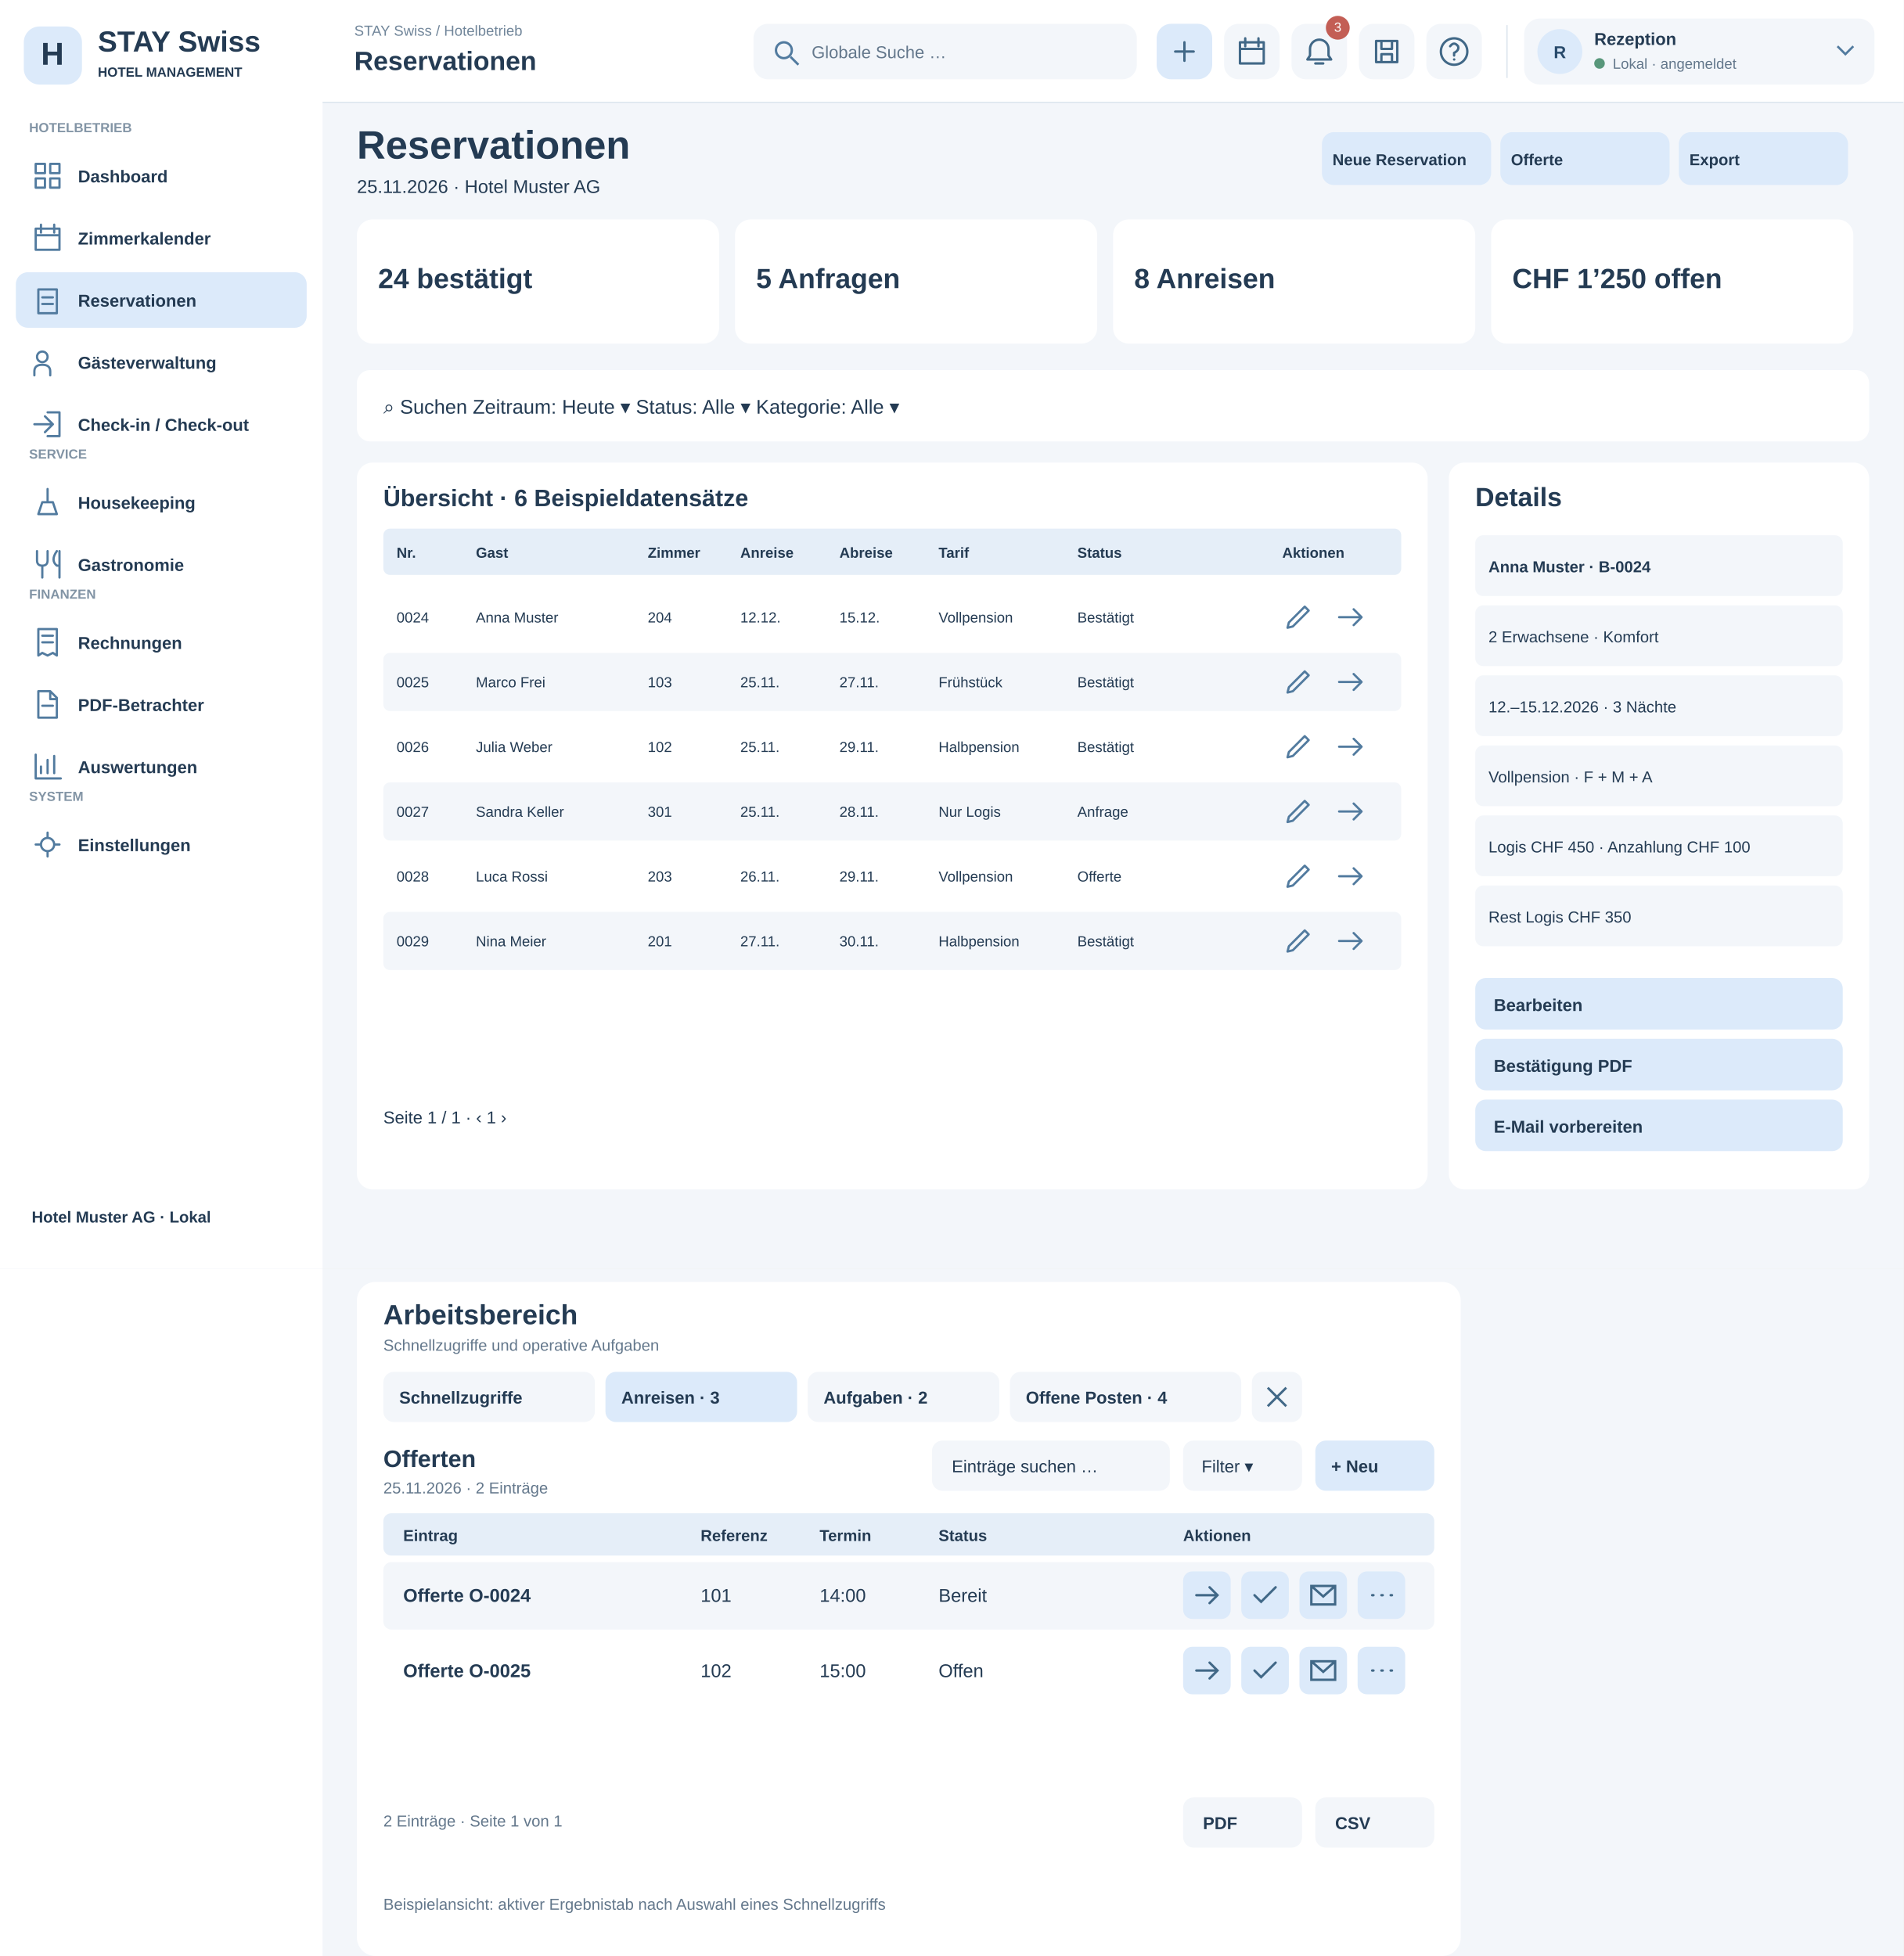
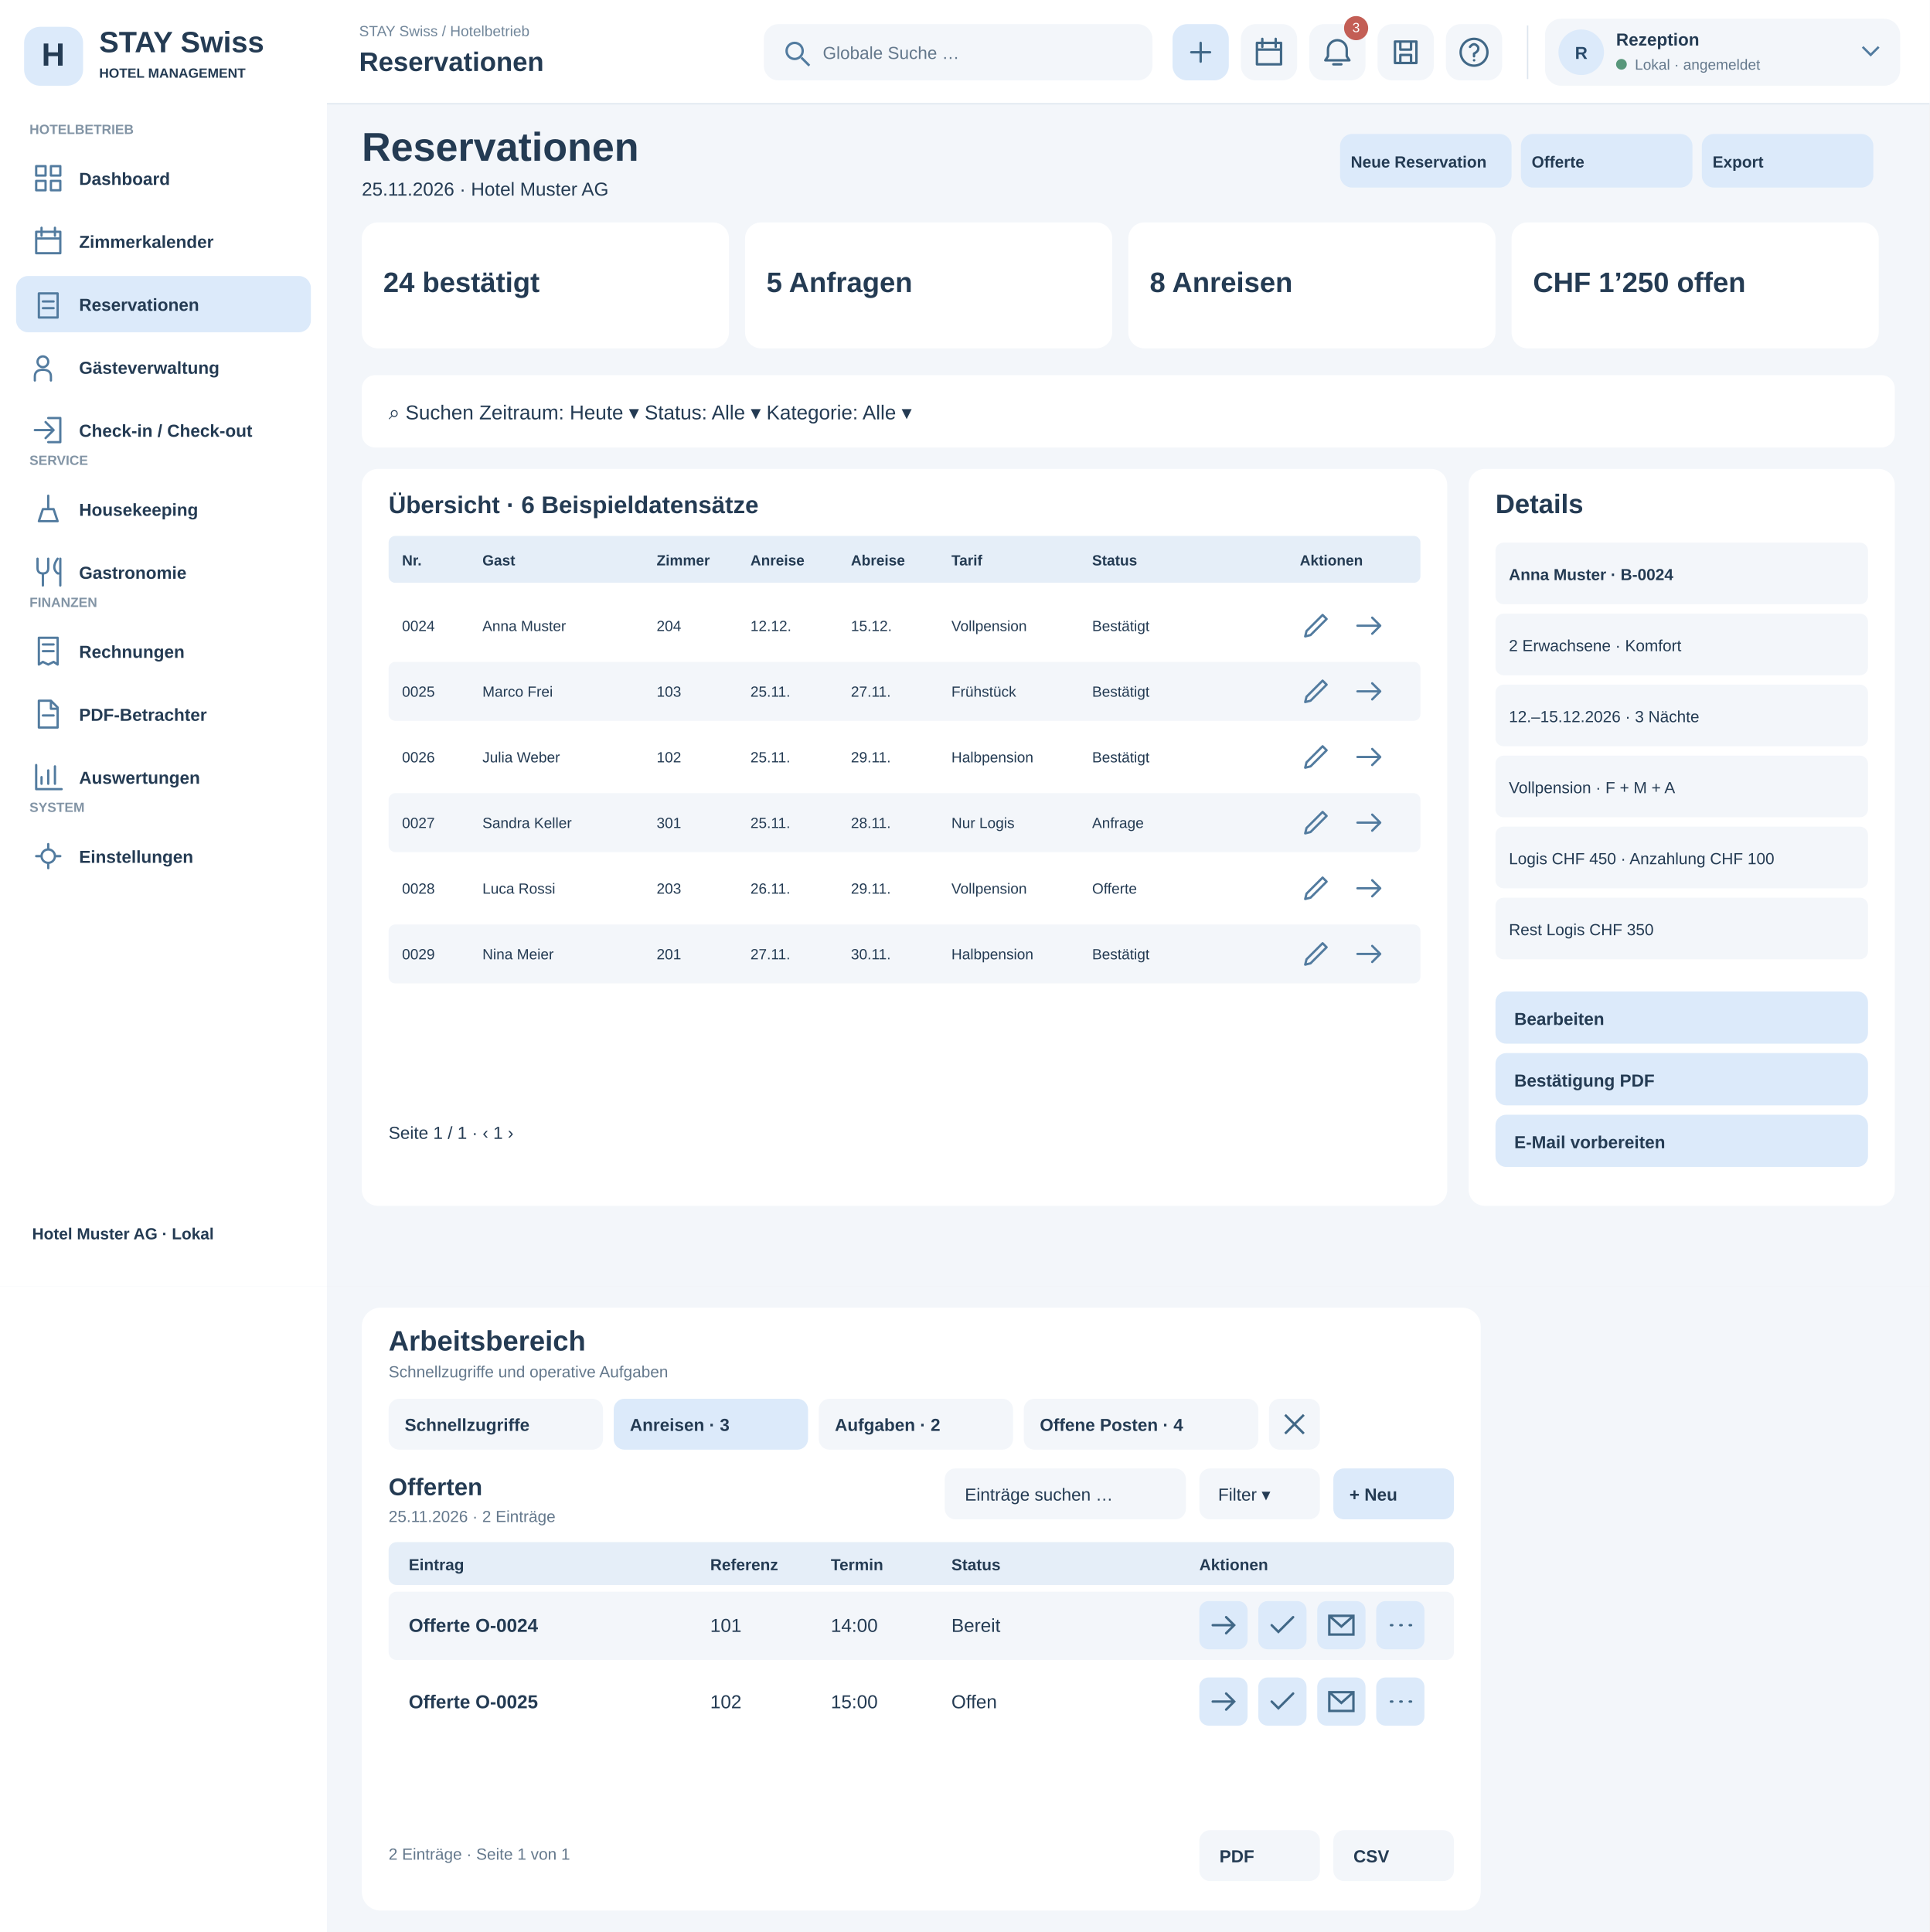
- <svg xmlns="http://www.w3.org/2000/svg" width="1440" height="1480" viewBox="0 0 1440 1480">
+ <svg xmlns="http://www.w3.org/2000/svg" width="1440" height="1442" viewBox="0 0 1440 1442">
  <rect x="0" y="0" width="1440" height="960" fill="#f3f6fa" rx="0" />
  <rect x="0" y="0" width="244" height="960" fill="#fff" rx="0" />
  <rect x="18" y="20" width="44" height="44" fill="#dceafa" rx="12" />
  <text x="31" y="49" font-family="Arial,sans-serif" font-size="24" font-weight="700" fill="#243b53">H</text>
  <text x="74" y="39" font-family="Arial,sans-serif" font-size="22" font-weight="700" fill="#243b53">STAY Swiss</text>
  <text x="74" y="58" font-family="Arial,sans-serif" font-size="10" font-weight="600" fill="#243b53">HOTEL MANAGEMENT</text>
  <text x="22" y="100" font-family="Arial,sans-serif" font-size="10" font-weight="700" fill="#8294a5">HOTELBETRIEB</text>
  <rect x="12" y="112" width="220" height="42" fill="#fff" rx="9" />
  <g transform="translate(24,121)" fill="none" stroke="#527b9f" stroke-width="1.7" stroke-linejoin="round" stroke-linecap="round">
    <path d="M3 3h7v7H3zM14 3h7v7h-7zM3 14h7v7H3zM14 14h7v7h-7z" />
  </g>
  <text x="59" y="138" font-family="Arial,sans-serif" font-size="13" font-weight="600" fill="#243b53">Dashboard</text>
  <rect x="12" y="159" width="220" height="42" fill="#fff" rx="9" />
  <g transform="translate(24,168)" fill="none" stroke="#527b9f" stroke-width="1.7" stroke-linejoin="round" stroke-linecap="round">
    <path d="M3 5h18v16H3zM7 2v6M17 2v6M3 10h18" />
  </g>
  <text x="59" y="185" font-family="Arial,sans-serif" font-size="13" font-weight="600" fill="#243b53">Zimmerkalender</text>
  <rect x="12" y="206" width="220" height="42" fill="#dceafa" rx="9" />
  <g transform="translate(24,215)" fill="none" stroke="#527b9f" stroke-width="1.7" stroke-linejoin="round" stroke-linecap="round">
    <path d="M5 4h14v18H5zM8 10h8M8 15h8" />
  </g>
  <text x="59" y="232" font-family="Arial,sans-serif" font-size="13" font-weight="600" fill="#243b53">Reservationen</text>
  <rect x="12" y="253" width="220" height="42" fill="#fff" rx="9" />
  <g transform="translate(24,262)" fill="none" stroke="#527b9f" stroke-width="1.7" stroke-linejoin="round" stroke-linecap="round">
    <path d="M8 12a4 4 0 1 0 0-8a4 4 0 1 0 0 8M2 22v-3q0-5 6-5t6 5v3" />
  </g>
  <text x="59" y="279" font-family="Arial,sans-serif" font-size="13" font-weight="600" fill="#243b53">Gästeverwaltung</text>
  <rect x="12" y="300" width="220" height="42" fill="#fff" rx="9" />
  <g transform="translate(24,309)" fill="none" stroke="#527b9f" stroke-width="1.7" stroke-linejoin="round" stroke-linecap="round">
    <path d="M12 3h9v18h-9M2 12h14M10 6l6 6-6 6" />
  </g>
  <text x="59" y="326" font-family="Arial,sans-serif" font-size="13" font-weight="600" fill="#243b53">Check-in / Check-out</text>
  <text x="22" y="347" font-family="Arial,sans-serif" font-size="10" font-weight="700" fill="#8294a5">SERVICE</text>
  <rect x="12" y="359" width="220" height="42" fill="#fff" rx="9" />
  <g transform="translate(24,368)" fill="none" stroke="#527b9f" stroke-width="1.7" stroke-linejoin="round" stroke-linecap="round">
    <path d="M5 21h14l-3-9H8zM12 12V2" />
  </g>
  <text x="59" y="385" font-family="Arial,sans-serif" font-size="13" font-weight="600" fill="#243b53">Housekeeping</text>
  <rect x="12" y="406" width="220" height="42" fill="#fff" rx="9" />
  <g transform="translate(24,415)" fill="none" stroke="#527b9f" stroke-width="1.7" stroke-linejoin="round" stroke-linecap="round">
    <path d="M4 2v7q0 4 4 4t4-4V2M8 13v9M19 2q-5 7 0 11h2M21 2v20" />
  </g>
  <text x="59" y="432" font-family="Arial,sans-serif" font-size="13" font-weight="600" fill="#243b53">Gastronomie</text>
  <text x="22" y="453" font-family="Arial,sans-serif" font-size="10" font-weight="700" fill="#8294a5">FINANZEN</text>
  <rect x="12" y="465" width="220" height="42" fill="#fff" rx="9" />
  <g transform="translate(24,474)" fill="none" stroke="#527b9f" stroke-width="1.7" stroke-linejoin="round" stroke-linecap="round">
    <path d="M5 2h14v20l-3-2-4 2-4-2-3 2zM8 7h8M8 12h8" />
  </g>
  <text x="59" y="491" font-family="Arial,sans-serif" font-size="13" font-weight="600" fill="#243b53">Rechnungen</text>
  <rect x="12" y="512" width="220" height="42" fill="#fff" rx="9" />
  <g transform="translate(24,521)" fill="none" stroke="#527b9f" stroke-width="1.7" stroke-linejoin="round" stroke-linecap="round">
    <path d="M5 2h9l5 5v15H5zM14 2v6h5M8 13h8" />
  </g>
  <text x="59" y="538" font-family="Arial,sans-serif" font-size="13" font-weight="600" fill="#243b53">PDF-Betrachter</text>
  <rect x="12" y="559" width="220" height="42" fill="#fff" rx="9" />
  <g transform="translate(24,568)" fill="none" stroke="#527b9f" stroke-width="1.7" stroke-linejoin="round" stroke-linecap="round">
    <path d="M3 3v18h19M7 17v-5M12 17V7M17 17V4" />
  </g>
  <text x="59" y="585" font-family="Arial,sans-serif" font-size="13" font-weight="600" fill="#243b53">Auswertungen</text>
  <text x="22" y="606" font-family="Arial,sans-serif" font-size="10" font-weight="700" fill="#8294a5">SYSTEM</text>
  <rect x="12" y="618" width="220" height="42" fill="#fff" rx="9" />
  <g transform="translate(24,627)" fill="none" stroke="#527b9f" stroke-width="1.7" stroke-linejoin="round" stroke-linecap="round">
    <path d="M12 3v3M12 18v3M3 12h3M18 12h3M12 7a5 5 0 1 0 0 10a5 5 0 1 0 0-10" />
  </g>
  <text x="59" y="644" font-family="Arial,sans-serif" font-size="13" font-weight="600" fill="#243b53">Einstellungen</text>
  <text x="24" y="925" font-family="Arial,sans-serif" font-size="12" font-weight="600" fill="#243b53">Hotel Muster AG · Lokal</text>
  <rect x="244" y="0" width="1196" height="78" fill="#fff" rx="0" />
  <text x="270" y="47" font-family="Arial,sans-serif" font-size="17" font-weight="700" fill="#243b53">Hotelbetrieb / Reservationen</text>
  <rect x="825" y="19" width="310" height="40" fill="#f3f6fa" rx="10" />
  <text x="845" y="44" font-family="Arial,sans-serif" font-size="14" font-weight="400" fill="#243b53">⌕  Globale Suche</text>
  <text x="1160" y="44" font-family="Arial,sans-serif" font-size="15" font-weight="700" fill="#243b53">♧     ?     Rezeption ▾</text>
  <text x="270" y="120" font-family="Arial,sans-serif" font-size="30" font-weight="700" fill="#243b53">Reservationen</text>
  <text x="270" y="146" font-family="Arial,sans-serif" font-size="14" font-weight="400" fill="#243b53">25.11.2026 · Hotel Muster AG</text>
  <rect x="1000" y="100" width="128" height="40" fill="#dceafa" rx="9" />
  <text x="1008" y="125" font-family="Arial,sans-serif" font-size="12" font-weight="700" fill="#243b53">Neue Reservation</text>
  <rect x="1135" y="100" width="128" height="40" fill="#dceafa" rx="9" />
  <text x="1143" y="125" font-family="Arial,sans-serif" font-size="12" font-weight="700" fill="#243b53">Offerte</text>
  <rect x="1270" y="100" width="128" height="40" fill="#dceafa" rx="9" />
  <text x="1278" y="125" font-family="Arial,sans-serif" font-size="12" font-weight="700" fill="#243b53">Export</text>
  <rect x="270" y="166" width="274" height="94" fill="#fff" rx="12" />
  <text x="286" y="218" font-family="Arial,sans-serif" font-size="21" font-weight="700" fill="#243b53">24 bestätigt</text>
  <rect x="556" y="166" width="274" height="94" fill="#fff" rx="12" />
  <text x="572" y="218" font-family="Arial,sans-serif" font-size="21" font-weight="700" fill="#243b53">5 Anfragen</text>
  <rect x="842" y="166" width="274" height="94" fill="#fff" rx="12" />
  <text x="858" y="218" font-family="Arial,sans-serif" font-size="21" font-weight="700" fill="#243b53">8 Anreisen</text>
  <rect x="1128" y="166" width="274" height="94" fill="#fff" rx="12" />
  <text x="1144" y="218" font-family="Arial,sans-serif" font-size="21" font-weight="700" fill="#243b53">CHF 1’250 offen</text>
  <rect x="270" y="280" width="1144" height="54" fill="#fff" rx="10" />
  <text x="290" y="313" font-family="Arial,sans-serif" font-size="15" font-weight="400" fill="#243b53">⌕  Suchen                 Zeitraum: Heute ▾                 Status: Alle ▾                 Kategorie: Alle ▾</text>
  <rect x="270" y="350" width="810" height="550" fill="#fff" rx="12" />
  <rect x="1096" y="350" width="318" height="550" fill="#fff" rx="12" />
  <text x="290" y="383" font-family="Arial,sans-serif" font-size="18" font-weight="700" fill="#243b53">Übersicht · 6 Beispieldatensätze</text>
  <rect x="290" y="400" width="770" height="35" fill="#e5eef8" rx="5" />
  <text x="300" y="422" font-family="Arial,sans-serif" font-size="11" font-weight="700" fill="#243b53">Nr.</text>
  <text x="360" y="422" font-family="Arial,sans-serif" font-size="11" font-weight="700" fill="#243b53">Gast</text>
  <text x="490" y="422" font-family="Arial,sans-serif" font-size="11" font-weight="700" fill="#243b53">Zimmer</text>
  <text x="560" y="422" font-family="Arial,sans-serif" font-size="11" font-weight="700" fill="#243b53">Anreise</text>
  <text x="635" y="422" font-family="Arial,sans-serif" font-size="11" font-weight="700" fill="#243b53">Abreise</text>
  <text x="710" y="422" font-family="Arial,sans-serif" font-size="11" font-weight="700" fill="#243b53">Tarif</text>
  <text x="815" y="422" font-family="Arial,sans-serif" font-size="11" font-weight="700" fill="#243b53">Status</text>
  <text x="970" y="422" font-family="Arial,sans-serif" font-size="11" font-weight="700" fill="#243b53">Aktionen</text>
  <rect x="290" y="445" width="770" height="44" fill="#fff" rx="5" />
  <text x="300" y="471" font-family="Arial,sans-serif" font-size="11" font-weight="400" fill="#243b53">0024</text>
  <text x="360" y="471" font-family="Arial,sans-serif" font-size="11" font-weight="400" fill="#243b53">Anna Muster</text>
  <text x="490" y="471" font-family="Arial,sans-serif" font-size="11" font-weight="400" fill="#243b53">204</text>
  <text x="560" y="471" font-family="Arial,sans-serif" font-size="11" font-weight="400" fill="#243b53">12.12.</text>
  <text x="635" y="471" font-family="Arial,sans-serif" font-size="11" font-weight="400" fill="#243b53">15.12.</text>
  <text x="710" y="471" font-family="Arial,sans-serif" font-size="11" font-weight="400" fill="#243b53">Vollpension</text>
  <text x="815" y="471" font-family="Arial,sans-serif" font-size="11" font-weight="400" fill="#243b53">Bestätigt</text>
  <g transform="translate(970,455)" fill="none" stroke="#527b9f" stroke-width="1.7" stroke-linejoin="round" stroke-linecap="round">
    <path d="M4 20l4-1 12-12-3-3L5 16z" />
  </g>
  <g transform="translate(1010,455)" fill="none" stroke="#527b9f" stroke-width="1.7" stroke-linejoin="round" stroke-linecap="round">
    <path d="M3 12h17M14 6l6 6-6 6" />
  </g>
  <rect x="290" y="494" width="770" height="44" fill="#f3f6fa" rx="5" />
  <text x="300" y="520" font-family="Arial,sans-serif" font-size="11" font-weight="400" fill="#243b53">0025</text>
  <text x="360" y="520" font-family="Arial,sans-serif" font-size="11" font-weight="400" fill="#243b53">Marco Frei</text>
  <text x="490" y="520" font-family="Arial,sans-serif" font-size="11" font-weight="400" fill="#243b53">103</text>
  <text x="560" y="520" font-family="Arial,sans-serif" font-size="11" font-weight="400" fill="#243b53">25.11.</text>
  <text x="635" y="520" font-family="Arial,sans-serif" font-size="11" font-weight="400" fill="#243b53">27.11.</text>
  <text x="710" y="520" font-family="Arial,sans-serif" font-size="11" font-weight="400" fill="#243b53">Frühstück</text>
  <text x="815" y="520" font-family="Arial,sans-serif" font-size="11" font-weight="400" fill="#243b53">Bestätigt</text>
  <g transform="translate(970,504)" fill="none" stroke="#527b9f" stroke-width="1.7" stroke-linejoin="round" stroke-linecap="round">
    <path d="M4 20l4-1 12-12-3-3L5 16z" />
  </g>
  <g transform="translate(1010,504)" fill="none" stroke="#527b9f" stroke-width="1.7" stroke-linejoin="round" stroke-linecap="round">
    <path d="M3 12h17M14 6l6 6-6 6" />
  </g>
  <rect x="290" y="543" width="770" height="44" fill="#fff" rx="5" />
  <text x="300" y="569" font-family="Arial,sans-serif" font-size="11" font-weight="400" fill="#243b53">0026</text>
  <text x="360" y="569" font-family="Arial,sans-serif" font-size="11" font-weight="400" fill="#243b53">Julia Weber</text>
  <text x="490" y="569" font-family="Arial,sans-serif" font-size="11" font-weight="400" fill="#243b53">102</text>
  <text x="560" y="569" font-family="Arial,sans-serif" font-size="11" font-weight="400" fill="#243b53">25.11.</text>
  <text x="635" y="569" font-family="Arial,sans-serif" font-size="11" font-weight="400" fill="#243b53">29.11.</text>
  <text x="710" y="569" font-family="Arial,sans-serif" font-size="11" font-weight="400" fill="#243b53">Halbpension</text>
  <text x="815" y="569" font-family="Arial,sans-serif" font-size="11" font-weight="400" fill="#243b53">Bestätigt</text>
  <g transform="translate(970,553)" fill="none" stroke="#527b9f" stroke-width="1.7" stroke-linejoin="round" stroke-linecap="round">
    <path d="M4 20l4-1 12-12-3-3L5 16z" />
  </g>
  <g transform="translate(1010,553)" fill="none" stroke="#527b9f" stroke-width="1.7" stroke-linejoin="round" stroke-linecap="round">
    <path d="M3 12h17M14 6l6 6-6 6" />
  </g>
  <rect x="290" y="592" width="770" height="44" fill="#f3f6fa" rx="5" />
  <text x="300" y="618" font-family="Arial,sans-serif" font-size="11" font-weight="400" fill="#243b53">0027</text>
  <text x="360" y="618" font-family="Arial,sans-serif" font-size="11" font-weight="400" fill="#243b53">Sandra Keller</text>
  <text x="490" y="618" font-family="Arial,sans-serif" font-size="11" font-weight="400" fill="#243b53">301</text>
  <text x="560" y="618" font-family="Arial,sans-serif" font-size="11" font-weight="400" fill="#243b53">25.11.</text>
  <text x="635" y="618" font-family="Arial,sans-serif" font-size="11" font-weight="400" fill="#243b53">28.11.</text>
  <text x="710" y="618" font-family="Arial,sans-serif" font-size="11" font-weight="400" fill="#243b53">Nur Logis</text>
  <text x="815" y="618" font-family="Arial,sans-serif" font-size="11" font-weight="400" fill="#243b53">Anfrage</text>
  <g transform="translate(970,602)" fill="none" stroke="#527b9f" stroke-width="1.7" stroke-linejoin="round" stroke-linecap="round">
    <path d="M4 20l4-1 12-12-3-3L5 16z" />
  </g>
  <g transform="translate(1010,602)" fill="none" stroke="#527b9f" stroke-width="1.7" stroke-linejoin="round" stroke-linecap="round">
    <path d="M3 12h17M14 6l6 6-6 6" />
  </g>
  <rect x="290" y="641" width="770" height="44" fill="#fff" rx="5" />
  <text x="300" y="667" font-family="Arial,sans-serif" font-size="11" font-weight="400" fill="#243b53">0028</text>
  <text x="360" y="667" font-family="Arial,sans-serif" font-size="11" font-weight="400" fill="#243b53">Luca Rossi</text>
  <text x="490" y="667" font-family="Arial,sans-serif" font-size="11" font-weight="400" fill="#243b53">203</text>
  <text x="560" y="667" font-family="Arial,sans-serif" font-size="11" font-weight="400" fill="#243b53">26.11.</text>
  <text x="635" y="667" font-family="Arial,sans-serif" font-size="11" font-weight="400" fill="#243b53">29.11.</text>
  <text x="710" y="667" font-family="Arial,sans-serif" font-size="11" font-weight="400" fill="#243b53">Vollpension</text>
  <text x="815" y="667" font-family="Arial,sans-serif" font-size="11" font-weight="400" fill="#243b53">Offerte</text>
  <g transform="translate(970,651)" fill="none" stroke="#527b9f" stroke-width="1.7" stroke-linejoin="round" stroke-linecap="round">
    <path d="M4 20l4-1 12-12-3-3L5 16z" />
  </g>
  <g transform="translate(1010,651)" fill="none" stroke="#527b9f" stroke-width="1.7" stroke-linejoin="round" stroke-linecap="round">
    <path d="M3 12h17M14 6l6 6-6 6" />
  </g>
  <rect x="290" y="690" width="770" height="44" fill="#f3f6fa" rx="5" />
  <text x="300" y="716" font-family="Arial,sans-serif" font-size="11" font-weight="400" fill="#243b53">0029</text>
  <text x="360" y="716" font-family="Arial,sans-serif" font-size="11" font-weight="400" fill="#243b53">Nina Meier</text>
  <text x="490" y="716" font-family="Arial,sans-serif" font-size="11" font-weight="400" fill="#243b53">201</text>
  <text x="560" y="716" font-family="Arial,sans-serif" font-size="11" font-weight="400" fill="#243b53">27.11.</text>
  <text x="635" y="716" font-family="Arial,sans-serif" font-size="11" font-weight="400" fill="#243b53">30.11.</text>
  <text x="710" y="716" font-family="Arial,sans-serif" font-size="11" font-weight="400" fill="#243b53">Halbpension</text>
  <text x="815" y="716" font-family="Arial,sans-serif" font-size="11" font-weight="400" fill="#243b53">Bestätigt</text>
  <g transform="translate(970,700)" fill="none" stroke="#527b9f" stroke-width="1.7" stroke-linejoin="round" stroke-linecap="round">
    <path d="M4 20l4-1 12-12-3-3L5 16z" />
  </g>
  <g transform="translate(1010,700)" fill="none" stroke="#527b9f" stroke-width="1.7" stroke-linejoin="round" stroke-linecap="round">
    <path d="M3 12h17M14 6l6 6-6 6" />
  </g>
  <text x="290" y="850" font-family="Arial,sans-serif" font-size="13" font-weight="400" fill="#243b53">Seite 1 / 1 · ‹  1  ›</text>
  <text x="1116" y="383" font-family="Arial,sans-serif" font-size="20" font-weight="700" fill="#243b53">Details</text>
  <rect x="1116" y="405" width="278" height="46" fill="#f3f6fa" rx="6" />
  <text x="1126" y="433" font-family="Arial,sans-serif" font-size="12" font-weight="700" fill="#243b53">Anna Muster · B-0024</text>
  <rect x="1116" y="458" width="278" height="46" fill="#f3f6fa" rx="6" />
  <text x="1126" y="486" font-family="Arial,sans-serif" font-size="12" font-weight="400" fill="#243b53">2 Erwachsene · Komfort</text>
  <rect x="1116" y="511" width="278" height="46" fill="#f3f6fa" rx="6" />
  <text x="1126" y="539" font-family="Arial,sans-serif" font-size="12" font-weight="400" fill="#243b53">12.–15.12.2026 · 3 Nächte</text>
  <rect x="1116" y="564" width="278" height="46" fill="#f3f6fa" rx="6" />
  <text x="1126" y="592" font-family="Arial,sans-serif" font-size="12" font-weight="400" fill="#243b53">Vollpension · F + M + A</text>
  <rect x="1116" y="617" width="278" height="46" fill="#f3f6fa" rx="6" />
  <text x="1126" y="645" font-family="Arial,sans-serif" font-size="12" font-weight="400" fill="#243b53">Logis CHF 450 · Anzahlung CHF 100</text>
  <rect x="1116" y="670" width="278" height="46" fill="#f3f6fa" rx="6" />
  <text x="1126" y="698" font-family="Arial,sans-serif" font-size="12" font-weight="400" fill="#243b53">Rest Logis CHF 350</text>
  <rect x="1116" y="740" width="278" height="39" fill="#dceafa" rx="8" />
  <text x="1130" y="765" font-family="Arial,sans-serif" font-size="13" font-weight="700" fill="#243b53">Bearbeiten</text>
  <rect x="1116" y="786" width="278" height="39" fill="#dceafa" rx="8" />
  <text x="1130" y="811" font-family="Arial,sans-serif" font-size="13" font-weight="700" fill="#243b53">Bestätigung PDF</text>
  <rect x="1116" y="832" width="278" height="39" fill="#dceafa" rx="8" />
  <text x="1130" y="857" font-family="Arial,sans-serif" font-size="13" font-weight="700" fill="#243b53">E-Mail vorbereiten</text>
  <g id="premium-header">
    <style>.header-action:hover rect,.header-action:focus rect{fill:#c5dff4}.header-action{cursor:pointer}.header-action:focus{outline:none}</style>
    <rect x="244" y="0" width="1196" height="78" fill="#fff" />
    <path d="M244 77.5H1440" stroke="#dce5ee" />
    <text x="268" y="27" font-family="Arial" font-size="11" fill="#71869a">STAY Swiss / Hotelbetrieb</text>
    <text x="268" y="53" font-family="Arial" font-size="20" font-weight="700" fill="#243b53">Reservationen</text>
    <g class="header-action" tabindex="0" aria-label="Globale Suche">
      <rect x="570" y="18" width="290" height="42" rx="11" fill="#f3f6fa" />
      <g transform="translate(584,29)" stroke="#527b9f" fill="none" stroke-width="1.8">
        <circle cx="9" cy="9" r="6" />
        <path d="M14 14l6 6" />
      </g>
      <text x="614" y="44" font-family="Arial" font-size="13" fill="#64788c">Globale Suche …</text>
    </g>
    <g class="header-action" tabindex="0" aria-label="Neue Reservation">
      <rect x="875" y="18" width="42" height="42" rx="11" fill="#dceafa" />
      <g transform="translate(884,27)" stroke="#416887" fill="none" stroke-width="1.8" stroke-linecap="round" stroke-linejoin="round">
        <path d="M12 5v14M5 12h14" />
      </g>
    </g>
    <g class="header-action" tabindex="0" aria-label="Tageskalender">
      <rect x="926" y="18" width="42" height="42" rx="11" fill="#f3f6fa" />
      <g transform="translate(935,27)" stroke="#416887" fill="none" stroke-width="1.8" stroke-linecap="round" stroke-linejoin="round">
        <path d="M3 5h18v16H3zM7 2v6M17 2v6M3 10h18" />
      </g>
    </g>
    <g class="header-action" tabindex="0" aria-label="Benachrichtigungen">
      <rect x="977" y="18" width="42" height="42" rx="11" fill="#f3f6fa" />
      <g transform="translate(986,27)" stroke="#416887" fill="none" stroke-width="1.8" stroke-linecap="round" stroke-linejoin="round">
        <path d="M12 3a7 7 0 0 0-7 7v5l-2 3h18l-2-3v-5a7 7 0 0 0-7-7M9 21h6" />
      </g>
      <circle cx="1012" cy="21" r="9" fill="#c35e55" />
      <text x="1012" y="24" font-family="Arial" font-size="10" text-anchor="middle" fill="#fff">3</text>
    </g>
    <g class="header-action" tabindex="0" aria-label="Datensicherung">
      <rect x="1028" y="18" width="42" height="42" rx="11" fill="#f3f6fa" />
      <g transform="translate(1037,27)" stroke="#416887" fill="none" stroke-width="1.8" stroke-linecap="round" stroke-linejoin="round">
        <path d="M4 4h16v16H4zM8 4v6h8V4M8 20v-6h8v6" />
      </g>
    </g>
    <g class="header-action" tabindex="0" aria-label="Hilfe">
      <rect x="1079" y="18" width="42" height="42" rx="11" fill="#f3f6fa" />
      <g transform="translate(1088,27)" stroke="#416887" fill="none" stroke-width="1.8" stroke-linecap="round" stroke-linejoin="round">
        <path d="M12 2a10 10 0 1 0 0 20a10 10 0 1 0 0-20M9 8q3-4 6 0q1 3-3 5v2M12 18h.1" />
      </g>
    </g>
    <path d="M1140 19v40" stroke="#dce5ee" />
    <g class="header-action" tabindex="0" aria-label="Benutzerprofil und Abmelden">
      <rect x="1153" y="14" width="265" height="50" rx="12" fill="#f3f6fa" />
      <circle cx="1180" cy="39" r="17" fill="#dceafa" />
      <text x="1180" y="44" text-anchor="middle" font-family="Arial" font-size="13" font-weight="700" fill="#284a6b">R</text>
      <text x="1206" y="34" font-family="Arial" font-size="13" font-weight="700" fill="#243b53">Rezeption</text>
      <circle cx="1210" cy="48" r="4" fill="#58977b" />
      <text x="1220" y="52" font-family="Arial" font-size="11" fill="#64788c">Lokal · angemeldet</text>
      <path d="M1390 35l6 6 6-6" fill="none" stroke="#527b9f" stroke-width="1.7" />
    </g>
  </g>
-   <rect x="0" y="960" width="1440" height="520" fill="#f3f6fa" />
-   <rect x="0" y="960" width="244" height="520" fill="#fff" />
-   <g transform="translate(165,230)">
-     <rect x="105" y="740" width="835" height="510" rx="14" fill="#fff" />
+   <rect x="0" y="960" width="1440" height="482" fill="#f3f6fa" />
+   <rect x="0" y="960" width="244" height="482" fill="#fff" />
+   <g transform="translate(165,236)">
+     <rect x="105" y="740" width="835" height="450" rx="14" fill="#fff" />
    <text x="125" y="772" font-family="Arial" font-size="21" font-weight="700" fill="#243b53">Arbeitsbereich</text>
    <text x="125" y="792" font-family="Arial" font-size="12" font-weight="400" fill="#64788c">Schnellzugriffe und operative Aufgaben</text>
    <g tabindex="0">
      <rect x="125" y="808" width="160" height="38" rx="8" fill="#f3f6fa" />
      <text x="137" y="832" font-family="Arial" font-size="13" font-weight="700" fill="#243b53">Schnellzugriffe</text>
    </g>
    <g tabindex="0">
      <rect x="293" y="808" width="145" height="38" rx="8" fill="#dceafa" />
      <text x="305" y="832" font-family="Arial" font-size="13" font-weight="700" fill="#243b53">Anreisen · 3</text>
    </g>
    <g tabindex="0">
      <rect x="446" y="808" width="145" height="38" rx="8" fill="#f3f6fa" />
      <text x="458" y="832" font-family="Arial" font-size="13" font-weight="700" fill="#243b53">Aufgaben · 2</text>
    </g>
    <g tabindex="0">
      <rect x="599" y="808" width="175" height="38" rx="8" fill="#f3f6fa" />
      <text x="611" y="832" font-family="Arial" font-size="13" font-weight="700" fill="#243b53">Offene Posten · 4</text>
    </g>
    <g>
      <rect x="782" y="808" width="38" height="38" rx="8" fill="#f3f6fa" />
      <path d="M794 820l14 14m0-14l-14 14" stroke="#416887" stroke-width="1.8" />
    </g>
    <text x="125" y="880" font-family="Arial" font-size="18" font-weight="700" fill="#243b53">Offerten</text>
    <text x="125" y="900" font-family="Arial" font-size="12" font-weight="400" fill="#64788c">25.11.2026 · 2 Einträge</text>
    <rect x="540" y="860" width="180" height="38" rx="8" fill="#f3f6fa" />
    <text x="555" y="884" font-family="Arial" font-size="13" font-weight="400" fill="#243b53">Einträge suchen …</text>
    <rect x="730" y="860" width="90" height="38" rx="8" fill="#f3f6fa" />
    <text x="744" y="884" font-family="Arial" font-size="13" font-weight="400" fill="#243b53">Filter ▾</text>
    <rect x="830" y="860" width="90" height="38" rx="8" fill="#dceafa" />
    <text x="842" y="884" font-family="Arial" font-size="13" font-weight="700" fill="#243b53">+ Neu</text>
    <rect x="125" y="915" width="795" height="32" rx="6" fill="#e5eef8" />
    <text x="140" y="936" font-family="Arial" font-size="12" font-weight="700" fill="#243b53">Eintrag</text>
    <text x="365" y="936" font-family="Arial" font-size="12" font-weight="700" fill="#243b53">Referenz</text>
    <text x="455" y="936" font-family="Arial" font-size="12" font-weight="700" fill="#243b53">Termin</text>
    <text x="545" y="936" font-family="Arial" font-size="12" font-weight="700" fill="#243b53">Status</text>
    <text x="730" y="936" font-family="Arial" font-size="12" font-weight="700" fill="#243b53">Aktionen</text>
    <rect x="125" y="952" width="795" height="51" rx="6" fill="#f3f6fa" />
    <text x="140" y="982" font-family="Arial" font-size="14" font-weight="700" fill="#243b53">Offerte O-0024</text>
    <text x="365" y="982" font-family="Arial" font-size="14" font-weight="400" fill="#243b53">101</text>
    <text x="455" y="982" font-family="Arial" font-size="14" font-weight="400" fill="#243b53">14:00</text>
    <text x="545" y="982" font-family="Arial" font-size="14" font-weight="400" fill="#243b53">Bereit</text>
    <g tabindex="0">
      <rect x="730" y="959" width="36" height="36" rx="7" fill="#dceafa" />
      <g transform="translate(736,965)" stroke="#416887" stroke-width="1.8" stroke-linecap="round" fill="none">
        <path d="M4 12h16M14 6l6 6-6 6" />
      </g>
    </g>
    <g tabindex="0">
      <rect x="774" y="959" width="36" height="36" rx="7" fill="#dceafa" />
      <g transform="translate(780,965)" stroke="#416887" stroke-width="1.8" stroke-linecap="round" fill="none">
        <path d="M4 12l5 5L20 6" />
      </g>
    </g>
    <g tabindex="0">
      <rect x="818" y="959" width="36" height="36" rx="7" fill="#dceafa" />
      <g transform="translate(824,965)" stroke="#416887" stroke-width="1.8" stroke-linecap="round" fill="none">
        <path d="M3 5h18v14H3zM3 5l9 8 9-8" />
      </g>
    </g>
    <g tabindex="0">
      <rect x="862" y="959" width="36" height="36" rx="7" fill="#dceafa" />
      <g transform="translate(868,965)" stroke="#416887" stroke-width="1.8" stroke-linecap="round" fill="none">
        <path d="M5 12h1M12 12h1M19 12h1" />
      </g>
    </g>
    <rect x="125" y="1009" width="795" height="51" rx="6" fill="#fff" />
    <text x="140" y="1039" font-family="Arial" font-size="14" font-weight="700" fill="#243b53">Offerte O-0025</text>
    <text x="365" y="1039" font-family="Arial" font-size="14" font-weight="400" fill="#243b53">102</text>
    <text x="455" y="1039" font-family="Arial" font-size="14" font-weight="400" fill="#243b53">15:00</text>
    <text x="545" y="1039" font-family="Arial" font-size="14" font-weight="400" fill="#243b53">Offen</text>
    <g tabindex="0">
      <rect x="730" y="1016" width="36" height="36" rx="7" fill="#dceafa" />
      <g transform="translate(736,1022)" stroke="#416887" stroke-width="1.8" stroke-linecap="round" fill="none">
        <path d="M4 12h16M14 6l6 6-6 6" />
      </g>
    </g>
    <g tabindex="0">
      <rect x="774" y="1016" width="36" height="36" rx="7" fill="#dceafa" />
      <g transform="translate(780,1022)" stroke="#416887" stroke-width="1.8" stroke-linecap="round" fill="none">
        <path d="M4 12l5 5L20 6" />
      </g>
    </g>
    <g tabindex="0">
      <rect x="818" y="1016" width="36" height="36" rx="7" fill="#dceafa" />
      <g transform="translate(824,1022)" stroke="#416887" stroke-width="1.8" stroke-linecap="round" fill="none">
        <path d="M3 5h18v14H3zM3 5l9 8 9-8" />
      </g>
    </g>
    <g tabindex="0">
      <rect x="862" y="1016" width="36" height="36" rx="7" fill="#dceafa" />
      <g transform="translate(868,1022)" stroke="#416887" stroke-width="1.8" stroke-linecap="round" fill="none">
        <path d="M5 12h1M12 12h1M19 12h1" />
      </g>
    </g>
    <text x="125" y="1152" font-family="Arial" font-size="12" font-weight="400" fill="#64788c">2 Einträge · Seite 1 von 1</text>
    <rect x="730" y="1130" width="90" height="38" rx="8" fill="#f3f6fa" />
    <text x="745" y="1154" font-family="Arial" font-size="13" font-weight="700" fill="#243b53">PDF</text>
    <rect x="830" y="1130" width="90" height="38" rx="8" fill="#f3f6fa" />
    <text x="845" y="1154" font-family="Arial" font-size="13" font-weight="700" fill="#243b53">CSV</text>
-     <text x="125" y="1215" font-family="Arial" font-size="12" font-weight="400" fill="#64788c">Beispielansicht: aktiver Ergebnistab nach Auswahl eines Schnellzugriffs</text>
  </g>
</svg>
